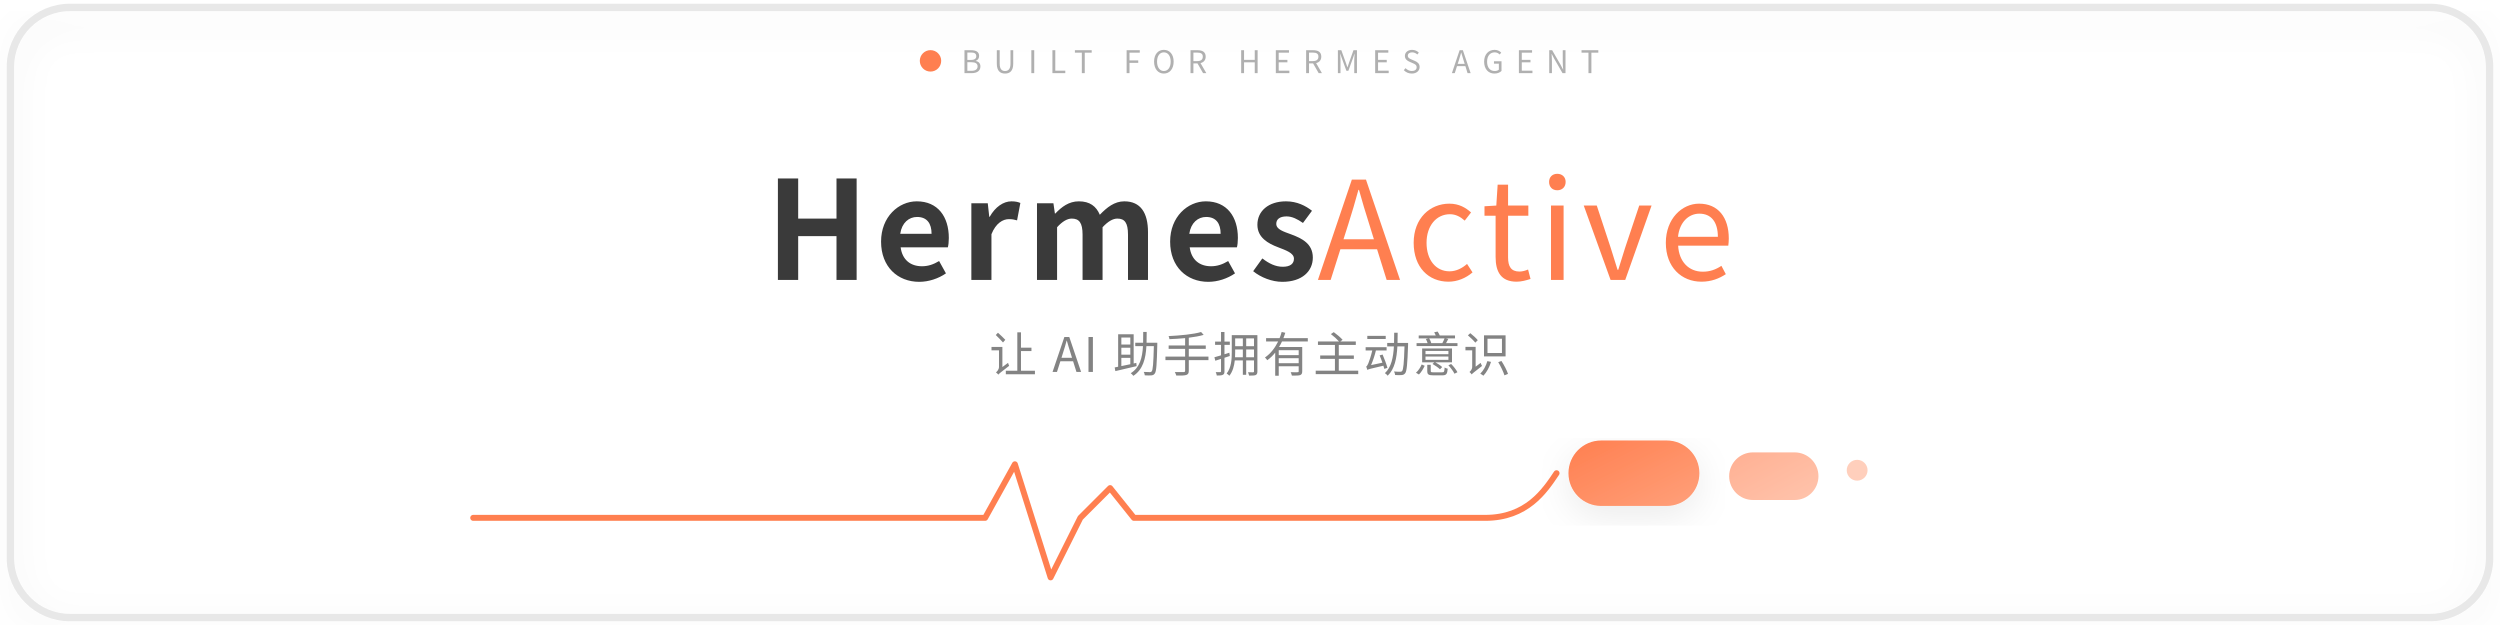
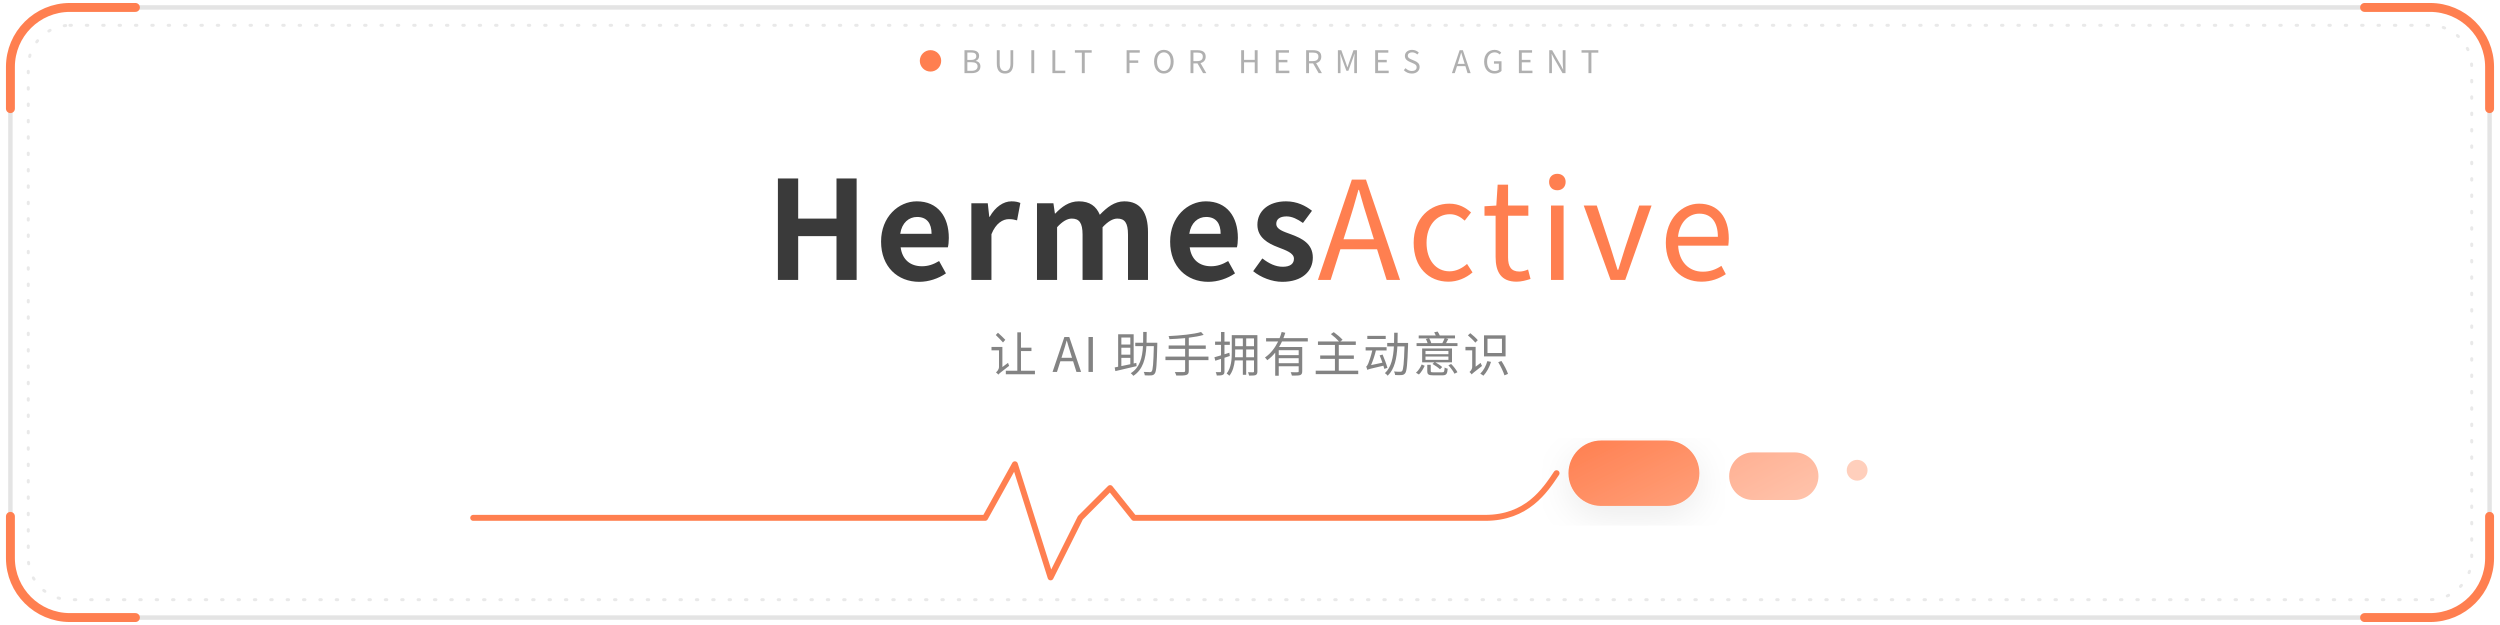
<svg xmlns="http://www.w3.org/2000/svg" width="840" height="210" viewBox="0 25 840 210">
  <defs>
    <filter id="sh" x="-20%" y="-20%" width="140%" height="150%">
      <feDropShadow dx="0" dy="3.5" stdDeviation="6" flood-color="#000" flood-opacity="0.08" />
    </filter>
    <marker id="ar" viewBox="0 0 10 10" refX="7.2" refY="5" markerWidth="10.5" markerHeight="10.5" orient="auto">
      <path d="M0.8 1.2 L8.6 5 L0.8 8.8 z" fill="#8F8F8F" stroke="#fff" stroke-width="1.3" stroke-linejoin="round" />
    </marker>
    <linearGradient id="bub" x1="0" y1="0" x2="1" y2="1">
      <stop offset="0" stop-color="#FF7F50" />
      <stop offset="1" stop-color="#FFA07A" />
    </linearGradient>
    <linearGradient id="rib" x1="0" y1="0" x2="1" y2="0">
      <stop offset="0" stop-color="#FFD9CC" />
      <stop offset=".5" stop-color="#FF7F50" />
      <stop offset="1" stop-color="#FFD9CC" />
    </linearGradient>
    <linearGradient id="glow" x1="0" y1="0" x2="1" y2="0">
      <stop offset="0" stop-color="#FF7F50" stop-opacity="0" />
      <stop offset=".5" stop-color="#FF7F50" />
      <stop offset="1" stop-color="#FF7F50" stop-opacity="0" />
    </linearGradient>
  </defs>
  <rect x="0" y="25" width="840" height="210" fill="#fff" />
  <text x="423" y="45" font-family="'Helvetica Neue','PingFang SC','Noto Sans CJK SC','Microsoft YaHei',Arial,sans-serif" font-size="10.5" font-weight="500" letter-spacing="4" fill="#B0B0B0" text-anchor="middle" dominant-baseline="central">
    <tspan fill="#FF7F50" font-size="8">●</tspan>  BUILT FOR HERMES AGENT</text>
  <text x="420" y="99" font-family="'Helvetica Neue','PingFang SC','Noto Sans CJK SC','Microsoft YaHei',Arial,sans-serif" font-size="46" font-weight="700" letter-spacing="2" fill="#3A3A3A" text-anchor="middle" dominant-baseline="central">Hermes<tspan font-weight="300" fill="#FF7F50"> Active</tspan>
  </text>
  <text x="420" y="143" font-family="'Helvetica Neue','PingFang SC','Noto Sans CJK SC','Microsoft YaHei',Arial,sans-serif" font-size="16" font-weight="500" letter-spacing="0.8" fill="#838383" text-anchor="middle" dominant-baseline="central">让 AI 助手拥有主动意识</text>
  <g transform="translate(-26,0)">
    <path d="M185 199 H345 L357 199 L367 181 L379 219 L389 199 L399 189 L407 199 H525 C539 199 545 190 549 184" stroke="#FF7F50" stroke-width="2" fill="none" stroke-linecap="round" stroke-linejoin="round" />
    <rect x="553" y="173" width="44" height="22" rx="11" fill="url(#bub)" filter="url(#sh)" />
    <rect x="607" y="177" width="30" height="16" rx="8" fill="url(#bub)" opacity=".62" />
    <circle cx="650" cy="183" r="3.5" fill="#FFA07A" opacity=".5" />
  </g>
-   <rect x="3.5" y="27.5" width="833" height="205" rx="20" fill="none" stroke="#E8E8E8" stroke-width="2.5" filter="url(#sh)" />
+   <rect x="3.5" y="27.5" width="833" height="205" rx="20" fill="none" stroke="#E4E4E4" stroke-width="1.5" />
+   <rect x="9.5" y="33.5" width="821" height="193" rx="14" fill="none" stroke="#E9E9E9" stroke-width="1" stroke-linecap="round" stroke-dasharray="0.5 5" />
+   <path d="M3.5 61.5 V47.5 A20 20 0 0 1 23.5 27.5 H45.5 M836.5 61.5 V47.5 A20 20 0 0 0 816.5 27.5 H794.5 M3.5 198.5 V212.5 A20 20 0 0 0 23.5 232.5 H45.5 M836.5 198.5 V212.5 A20 20 0 0 1 816.5 232.5 H794.5" stroke="#FF7F50" stroke-width="3" fill="none" stroke-linecap="round" />
  <path d="M312 27.5 H528" stroke="url(#glow)" stroke-width="3" stroke-linecap="round" />
</svg>
